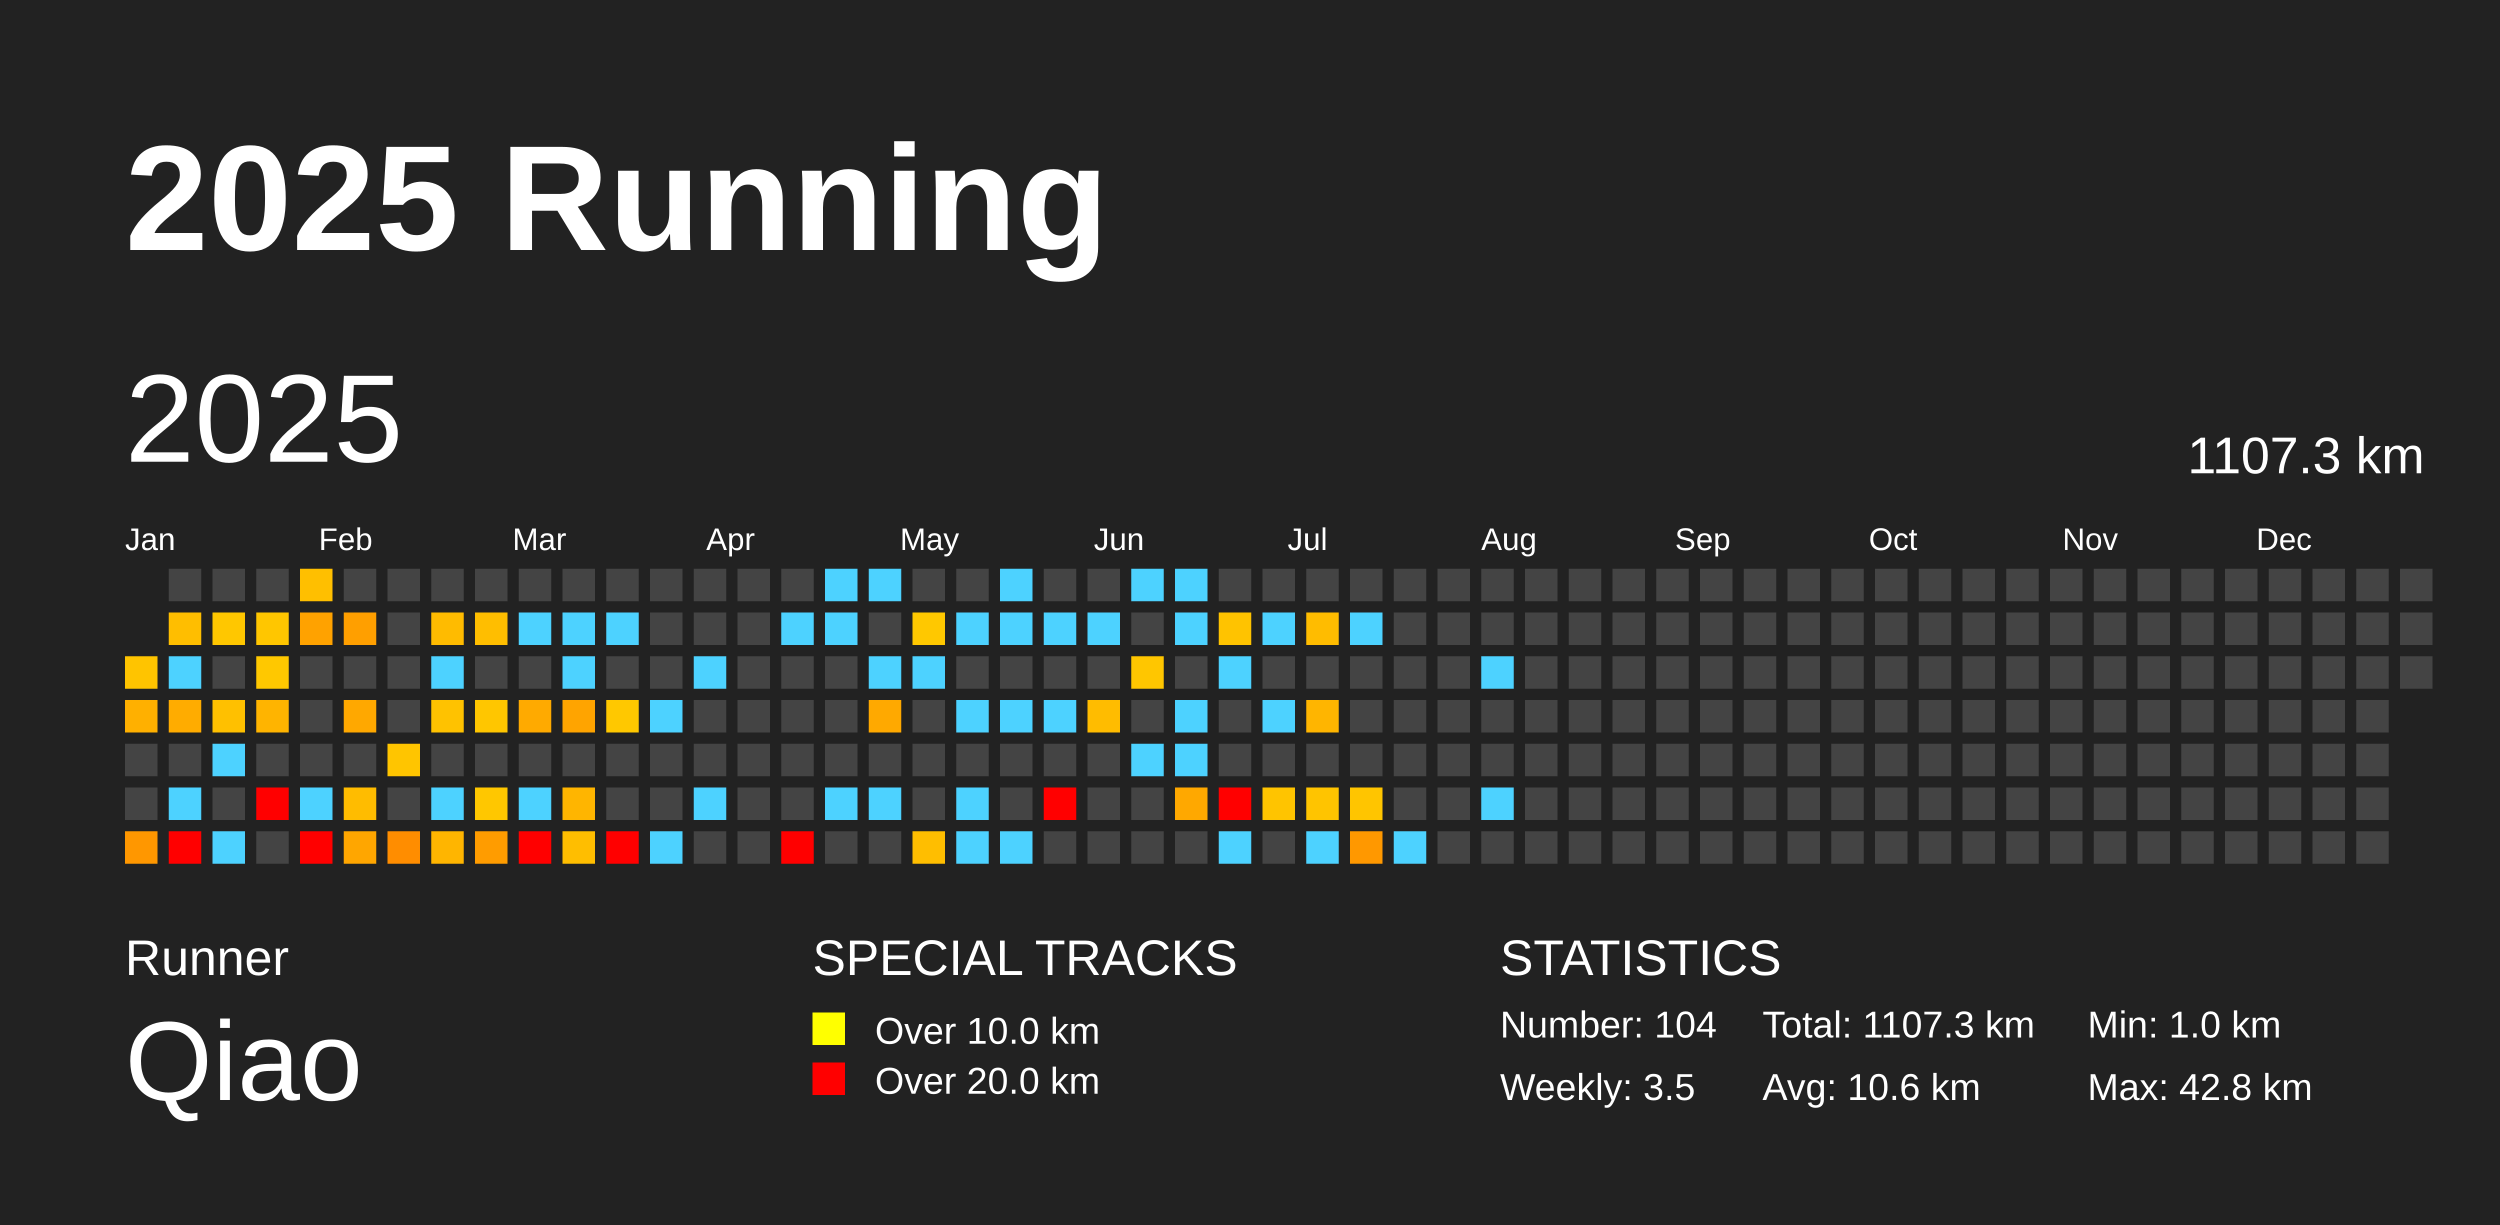
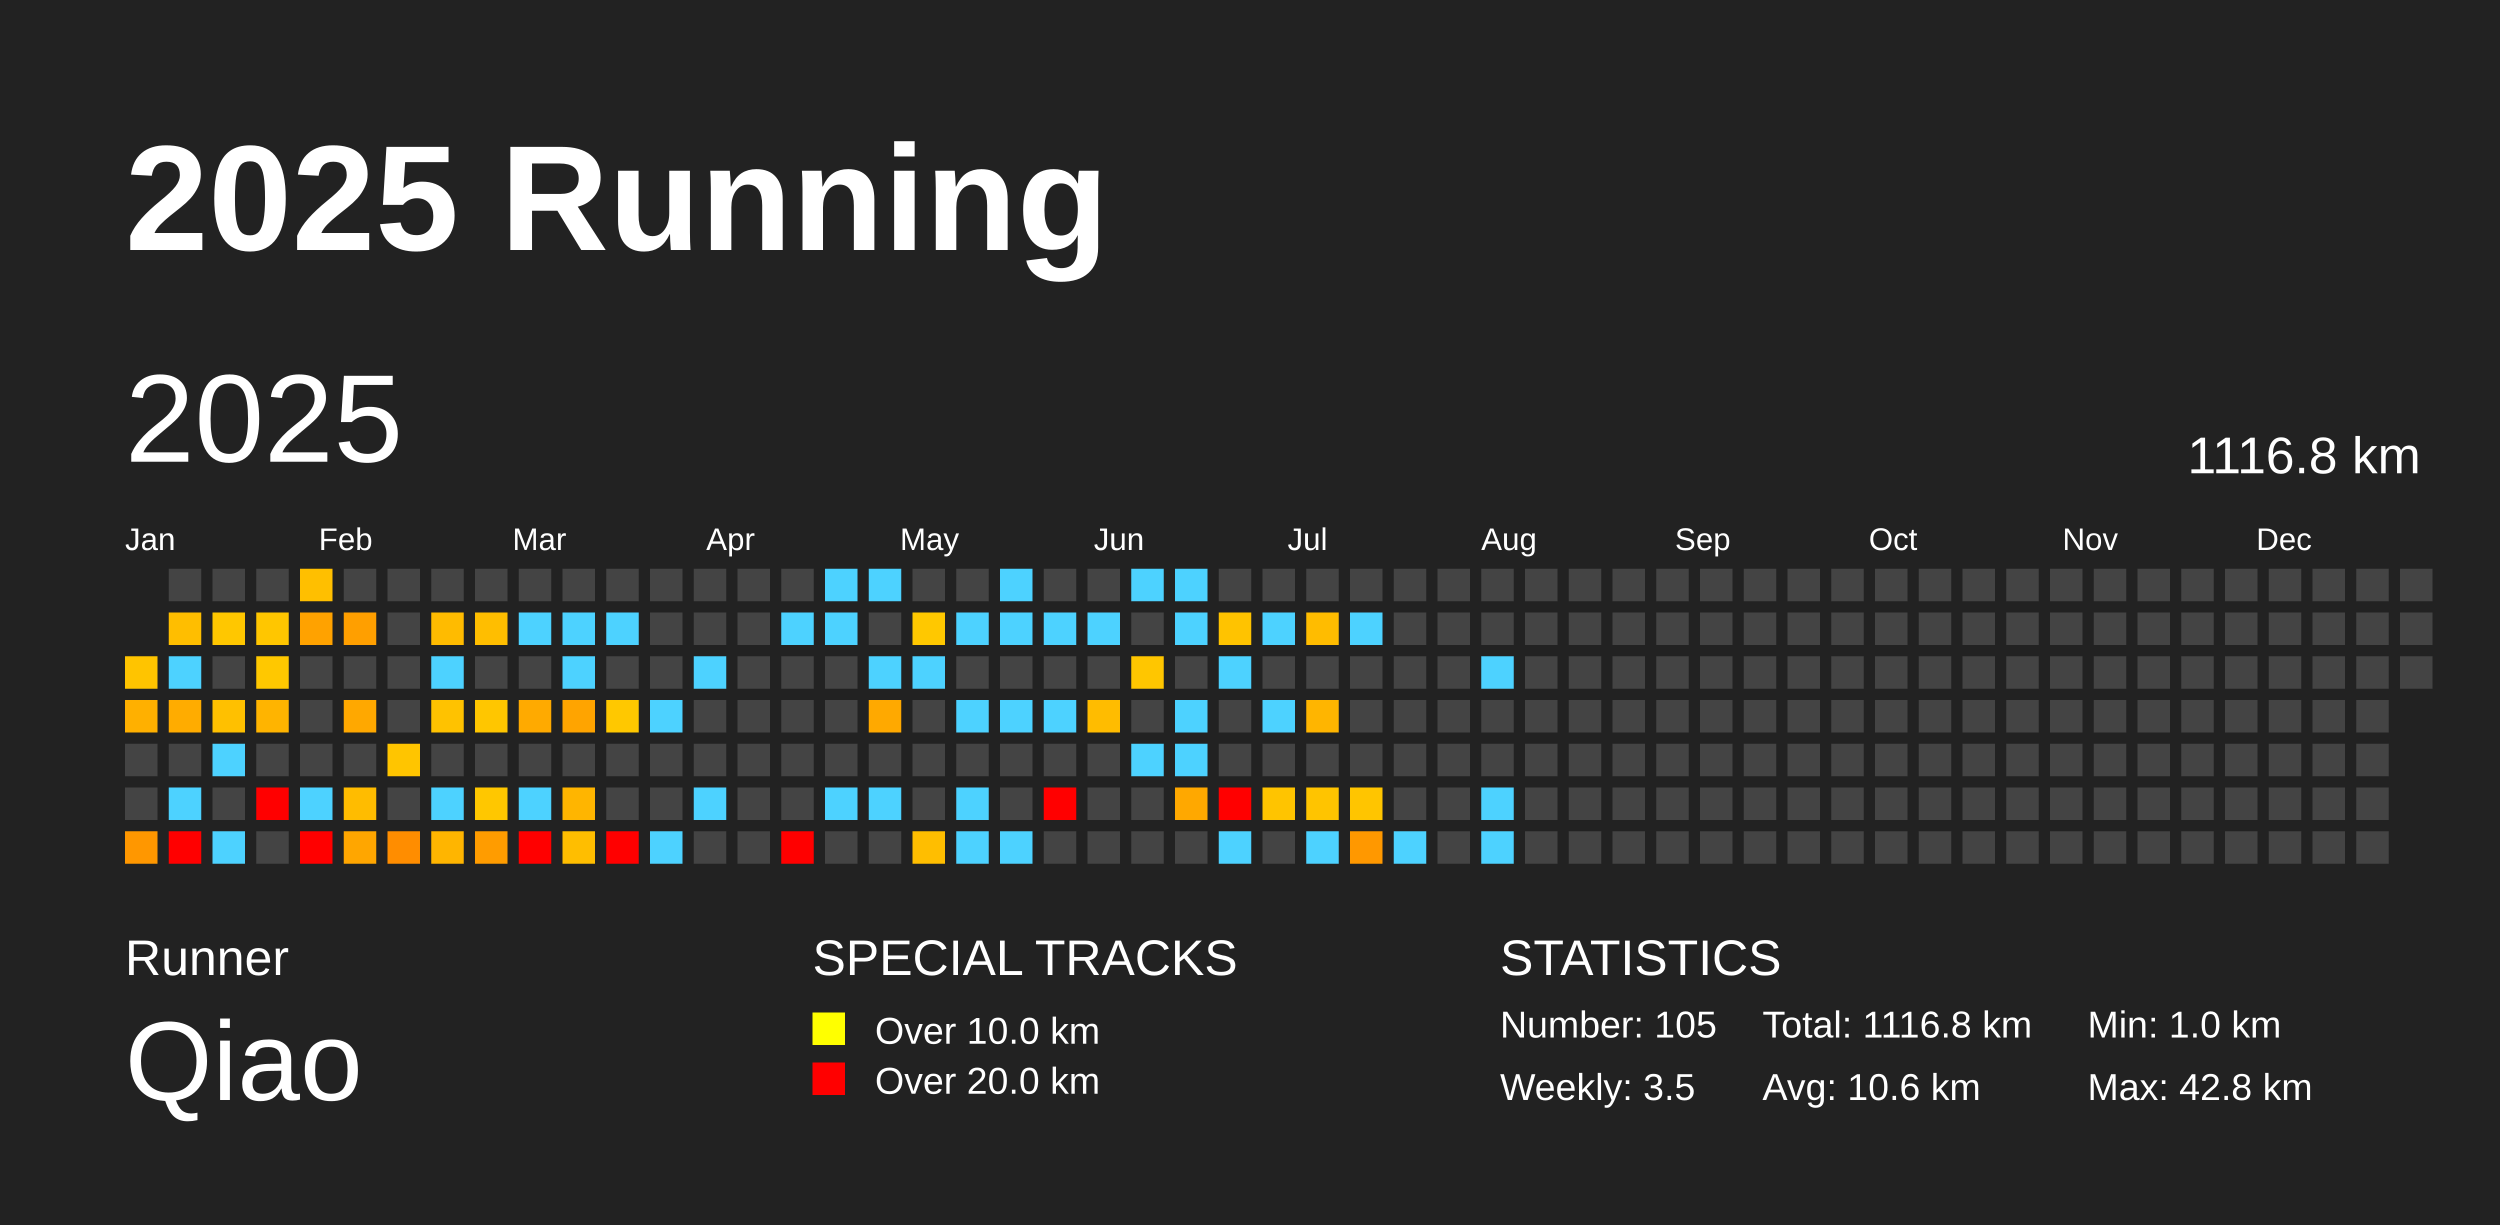
<svg xmlns="http://www.w3.org/2000/svg" baseProfile="full" height="98mm" version="1.1" viewBox="0,0,200,98" width="200mm">
  <defs />
  <rect fill="#222222" height="98" width="200" x="0" y="0" />
  <text fill="#FFFFFF" style="font-size:12px; font-family:Arial; font-weight:bold;" x="10" y="20">2025 Running</text>
  <text fill="#FFFFFF" style="font-size:4px; font-family:Arial" x="10" y="78">Runner</text>
  <text fill="#FFFFFF" style="font-size:9px; font-family:Arial" x="10" y="88">Qiao</text>
  <text fill="#FFFFFF" style="font-size:4px; font-family:Arial" x="65" y="78">SPECIAL TRACKS</text>
  <rect fill="yellow" height="2.6" width="2.6" x="65" y="81" />
  <text fill="#FFFFFF" style="font-size:3px; font-family:Arial" x="70" y="83.5">Over 10.0 km</text>
  <rect fill="red" height="2.6" width="2.6" x="65" y="85" />
  <text fill="#FFFFFF" style="font-size:3px; font-family:Arial" x="70" y="87.5">Over 20.0 km</text>
  <text fill="#FFFFFF" style="font-size:4px; font-family:Arial" x="120" y="78">STATISTICS</text>
-   <text fill="#FFFFFF" style="font-size:3px; font-family:Arial" x="120" y="83">Number: 104</text>
+   <text fill="#FFFFFF" style="font-size:3px; font-family:Arial" x="120" y="83">Number: 105</text>
  <text fill="#FFFFFF" style="font-size:3px; font-family:Arial" x="120" y="88">Weekly: 3.5</text>
-   <text fill="#FFFFFF" style="font-size:3px; font-family:Arial" x="141" y="83">Total: 1107.3 km</text>
+   <text fill="#FFFFFF" style="font-size:3px; font-family:Arial" x="141" y="83">Total: 1116.8 km</text>
  <text fill="#FFFFFF" style="font-size:3px; font-family:Arial" x="141" y="88">Avg: 10.6 km</text>
  <text fill="#FFFFFF" style="font-size:3px; font-family:Arial" x="167" y="83">Min: 1.0 km</text>
  <text fill="#FFFFFF" style="font-size:3px; font-family:Arial" x="167" y="88">Max: 42.8 km</text>
  <text dominant-baseline="hanging" fill="#FFFFFF" style="font-size:10.0px; font-family:Arial;" x="10" y="30">2025</text>
-   <text dominant-baseline="hanging" fill="#FFFFFF" style="font-size:4.125px; font-family:Arial;" x="175" y="35">1107.3 km</text>
+   <text dominant-baseline="hanging" fill="#FFFFFF" style="font-size:4.125px; font-family:Arial;" x="175" y="35">1116.8 km</text>
  <text fill="#FFFFFF" style="font-size:2.5px; font-family:Arial" x="10.0" y="44">Jan</text>
  <text fill="#FFFFFF" style="font-size:2.5px; font-family:Arial" x="25.5" y="44">Feb</text>
  <text fill="#FFFFFF" style="font-size:2.5px; font-family:Arial" x="41.0" y="44">Mar</text>
  <text fill="#FFFFFF" style="font-size:2.5px; font-family:Arial" x="56.5" y="44">Apr</text>
  <text fill="#FFFFFF" style="font-size:2.5px; font-family:Arial" x="72.0" y="44">May</text>
  <text fill="#FFFFFF" style="font-size:2.5px; font-family:Arial" x="87.5" y="44">Jun</text>
  <text fill="#FFFFFF" style="font-size:2.5px; font-family:Arial" x="103.0" y="44">Jul</text>
  <text fill="#FFFFFF" style="font-size:2.5px; font-family:Arial" x="118.5" y="44">Aug</text>
  <text fill="#FFFFFF" style="font-size:2.5px; font-family:Arial" x="134.0" y="44">Sep</text>
  <text fill="#FFFFFF" style="font-size:2.5px; font-family:Arial" x="149.5" y="44">Oct</text>
  <text fill="#FFFFFF" style="font-size:2.5px; font-family:Arial" x="165.0" y="44">Nov</text>
  <text fill="#FFFFFF" style="font-size:2.5px; font-family:Arial" x="180.5" y="44">Dec</text>
  <rect fill="#ffc400" height="2.6" width="2.6" x="10.0" y="52.5" />
  <rect fill="#ffb000" height="2.6" width="2.6" x="10.0" y="56.0" />
  <rect fill="#444444" height="2.6" width="2.6" x="10.0" y="59.5" />
  <rect fill="#444444" height="2.6" width="2.6" x="10.0" y="63.0" />
  <rect fill="#ff9700" height="2.6" width="2.6" x="10.0" y="66.5" />
  <rect fill="#444444" height="2.6" width="2.6" x="13.5" y="45.5" />
  <rect fill="#ffbe00" height="2.6" width="2.6" x="13.5" y="49.0" />
  <rect fill="#4dd2ff" height="2.6" width="2.6" x="13.5" y="52.5" />
  <rect fill="#ffac00" height="2.6" width="2.6" x="13.5" y="56.0" />
  <rect fill="#444444" height="2.6" width="2.6" x="13.5" y="59.5" />
  <rect fill="#4dd2ff" height="2.6" width="2.6" x="13.5" y="63.0" />
  <rect fill="red" height="2.6" width="2.6" x="13.5" y="66.5" />
  <rect fill="#444444" height="2.6" width="2.6" x="17.0" y="45.5" />
  <rect fill="#ffc700" height="2.6" width="2.6" x="17.0" y="49.0" />
  <rect fill="#444444" height="2.6" width="2.6" x="17.0" y="52.5" />
  <rect fill="#ffc000" height="2.6" width="2.6" x="17.0" y="56.0" />
  <rect fill="#4dd2ff" height="2.6" width="2.6" x="17.0" y="59.5" />
  <rect fill="#444444" height="2.6" width="2.6" x="17.0" y="63.0" />
  <rect fill="#4dd2ff" height="2.6" width="2.6" x="17.0" y="66.5" />
  <rect fill="#444444" height="2.6" width="2.6" x="20.5" y="45.5" />
  <rect fill="#ffc600" height="2.6" width="2.6" x="20.5" y="49.0" />
  <rect fill="#ffc800" height="2.6" width="2.6" x="20.5" y="52.5" />
  <rect fill="#ffb400" height="2.6" width="2.6" x="20.5" y="56.0" />
  <rect fill="#444444" height="2.6" width="2.6" x="20.5" y="59.5" />
  <rect fill="red" height="2.6" width="2.6" x="20.5" y="63.0" />
  <rect fill="#444444" height="2.6" width="2.6" x="20.5" y="66.5" />
  <rect fill="#ffbf00" height="2.6" width="2.6" x="24.0" y="45.5" />
  <rect fill="#ffa200" height="2.6" width="2.6" x="24.0" y="49.0" />
  <rect fill="#444444" height="2.6" width="2.6" x="24.0" y="52.5" />
  <rect fill="#444444" height="2.6" width="2.6" x="24.0" y="56.0" />
  <rect fill="#444444" height="2.6" width="2.6" x="24.0" y="59.5" />
  <rect fill="#4dd2ff" height="2.6" width="2.6" x="24.0" y="63.0" />
  <rect fill="red" height="2.6" width="2.6" x="24.0" y="66.5" />
  <rect fill="#444444" height="2.6" width="2.6" x="27.5" y="45.5" />
  <rect fill="#ff9f00" height="2.6" width="2.6" x="27.5" y="49.0" />
  <rect fill="#444444" height="2.6" width="2.6" x="27.5" y="52.5" />
  <rect fill="#ffa800" height="2.6" width="2.6" x="27.5" y="56.0" />
  <rect fill="#444444" height="2.6" width="2.6" x="27.5" y="59.5" />
  <rect fill="#ffbc00" height="2.6" width="2.6" x="27.5" y="63.0" />
  <rect fill="#ffa600" height="2.6" width="2.6" x="27.5" y="66.5" />
  <rect fill="#444444" height="2.6" width="2.6" x="31.0" y="45.5" />
  <rect fill="#444444" height="2.6" width="2.6" x="31.0" y="49.0" />
  <rect fill="#444444" height="2.6" width="2.6" x="31.0" y="52.5" />
  <rect fill="#444444" height="2.6" width="2.6" x="31.0" y="56.0" />
  <rect fill="#ffc500" height="2.6" width="2.6" x="31.0" y="59.5" />
  <rect fill="#444444" height="2.6" width="2.6" x="31.0" y="63.0" />
  <rect fill="#ff8d00" height="2.6" width="2.6" x="31.0" y="66.5" />
  <rect fill="#444444" height="2.6" width="2.6" x="34.5" y="45.5" />
  <rect fill="#ffbb00" height="2.6" width="2.6" x="34.5" y="49.0" />
  <rect fill="#4dd2ff" height="2.6" width="2.6" x="34.5" y="52.5" />
  <rect fill="#ffc200" height="2.6" width="2.6" x="34.5" y="56.0" />
  <rect fill="#444444" height="2.6" width="2.6" x="34.5" y="59.5" />
  <rect fill="#4dd2ff" height="2.6" width="2.6" x="34.5" y="63.0" />
  <rect fill="#ffb500" height="2.6" width="2.6" x="34.5" y="66.5" />
  <rect fill="#444444" height="2.6" width="2.6" x="38.0" y="45.5" />
  <rect fill="#ffbe00" height="2.6" width="2.6" x="38.0" y="49.0" />
  <rect fill="#444444" height="2.6" width="2.6" x="38.0" y="52.5" />
  <rect fill="#ffc600" height="2.6" width="2.6" x="38.0" y="56.0" />
  <rect fill="#444444" height="2.6" width="2.6" x="38.0" y="59.5" />
  <rect fill="#ffc700" height="2.6" width="2.6" x="38.0" y="63.0" />
  <rect fill="#ff9c00" height="2.6" width="2.6" x="38.0" y="66.5" />
  <rect fill="#444444" height="2.6" width="2.6" x="41.5" y="45.5" />
  <rect fill="#4dd2ff" height="2.6" width="2.6" x="41.5" y="49.0" />
  <rect fill="#444444" height="2.6" width="2.6" x="41.5" y="52.5" />
  <rect fill="#ffaa00" height="2.6" width="2.6" x="41.5" y="56.0" />
  <rect fill="#444444" height="2.6" width="2.6" x="41.5" y="59.5" />
  <rect fill="#4dd2ff" height="2.6" width="2.6" x="41.5" y="63.0" />
  <rect fill="red" height="2.6" width="2.6" x="41.5" y="66.5" />
  <rect fill="#444444" height="2.6" width="2.6" x="45.0" y="45.5" />
  <rect fill="#4dd2ff" height="2.6" width="2.6" x="45.0" y="49.0" />
  <rect fill="#4dd2ff" height="2.6" width="2.6" x="45.0" y="52.5" />
  <rect fill="#ffa400" height="2.6" width="2.6" x="45.0" y="56.0" />
  <rect fill="#444444" height="2.6" width="2.6" x="45.0" y="59.5" />
  <rect fill="#ffb500" height="2.6" width="2.6" x="45.0" y="63.0" />
  <rect fill="#ffbe00" height="2.6" width="2.6" x="45.0" y="66.5" />
  <rect fill="#444444" height="2.6" width="2.6" x="48.5" y="45.5" />
  <rect fill="#4dd2ff" height="2.6" width="2.6" x="48.5" y="49.0" />
  <rect fill="#444444" height="2.6" width="2.6" x="48.5" y="52.5" />
  <rect fill="#ffc800" height="2.6" width="2.6" x="48.5" y="56.0" />
  <rect fill="#444444" height="2.6" width="2.6" x="48.5" y="59.5" />
  <rect fill="#444444" height="2.6" width="2.6" x="48.5" y="63.0" />
  <rect fill="red" height="2.6" width="2.6" x="48.5" y="66.5" />
  <rect fill="#444444" height="2.6" width="2.6" x="52.0" y="45.5" />
  <rect fill="#444444" height="2.6" width="2.6" x="52.0" y="49.0" />
  <rect fill="#444444" height="2.6" width="2.6" x="52.0" y="52.5" />
  <rect fill="#4dd2ff" height="2.6" width="2.6" x="52.0" y="56.0" />
  <rect fill="#444444" height="2.6" width="2.6" x="52.0" y="59.5" />
  <rect fill="#444444" height="2.6" width="2.6" x="52.0" y="63.0" />
  <rect fill="#4dd2ff" height="2.6" width="2.6" x="52.0" y="66.5" />
  <rect fill="#444444" height="2.6" width="2.6" x="55.5" y="45.5" />
  <rect fill="#444444" height="2.6" width="2.6" x="55.5" y="49.0" />
  <rect fill="#4dd2ff" height="2.6" width="2.6" x="55.5" y="52.5" />
  <rect fill="#444444" height="2.6" width="2.6" x="55.5" y="56.0" />
  <rect fill="#444444" height="2.6" width="2.6" x="55.5" y="59.5" />
  <rect fill="#4dd2ff" height="2.6" width="2.6" x="55.5" y="63.0" />
  <rect fill="#444444" height="2.6" width="2.6" x="55.5" y="66.5" />
  <rect fill="#444444" height="2.6" width="2.6" x="59.0" y="45.5" />
  <rect fill="#444444" height="2.6" width="2.6" x="59.0" y="49.0" />
  <rect fill="#444444" height="2.6" width="2.6" x="59.0" y="52.5" />
  <rect fill="#444444" height="2.6" width="2.6" x="59.0" y="56.0" />
  <rect fill="#444444" height="2.6" width="2.6" x="59.0" y="59.5" />
  <rect fill="#444444" height="2.6" width="2.6" x="59.0" y="63.0" />
  <rect fill="#444444" height="2.6" width="2.6" x="59.0" y="66.5" />
  <rect fill="#444444" height="2.6" width="2.6" x="62.5" y="45.5" />
  <rect fill="#4dd2ff" height="2.6" width="2.6" x="62.5" y="49.0" />
  <rect fill="#444444" height="2.6" width="2.6" x="62.5" y="52.5" />
  <rect fill="#444444" height="2.6" width="2.6" x="62.5" y="56.0" />
  <rect fill="#444444" height="2.6" width="2.6" x="62.5" y="59.5" />
  <rect fill="#444444" height="2.6" width="2.6" x="62.5" y="63.0" />
  <rect fill="red" height="2.6" width="2.6" x="62.5" y="66.5" />
  <rect fill="#4dd2ff" height="2.6" width="2.6" x="66.0" y="45.5" />
  <rect fill="#4dd2ff" height="2.6" width="2.6" x="66.0" y="49.0" />
  <rect fill="#444444" height="2.6" width="2.6" x="66.0" y="52.5" />
  <rect fill="#444444" height="2.6" width="2.6" x="66.0" y="56.0" />
  <rect fill="#444444" height="2.6" width="2.6" x="66.0" y="59.5" />
  <rect fill="#4dd2ff" height="2.6" width="2.6" x="66.0" y="63.0" />
  <rect fill="#444444" height="2.6" width="2.6" x="66.0" y="66.5" />
  <rect fill="#4dd2ff" height="2.6" width="2.6" x="69.5" y="45.5" />
  <rect fill="#444444" height="2.6" width="2.6" x="69.5" y="49.0" />
  <rect fill="#4dd2ff" height="2.6" width="2.6" x="69.5" y="52.5" />
  <rect fill="#ffa900" height="2.6" width="2.6" x="69.5" y="56.0" />
  <rect fill="#444444" height="2.6" width="2.6" x="69.5" y="59.5" />
  <rect fill="#4dd2ff" height="2.6" width="2.6" x="69.5" y="63.0" />
  <rect fill="#444444" height="2.6" width="2.6" x="69.5" y="66.5" />
  <rect fill="#444444" height="2.6" width="2.6" x="73.0" y="45.5" />
  <rect fill="#ffc800" height="2.6" width="2.6" x="73.0" y="49.0" />
  <rect fill="#4dd2ff" height="2.6" width="2.6" x="73.0" y="52.5" />
  <rect fill="#444444" height="2.6" width="2.6" x="73.0" y="56.0" />
  <rect fill="#444444" height="2.6" width="2.6" x="73.0" y="59.5" />
  <rect fill="#444444" height="2.6" width="2.6" x="73.0" y="63.0" />
  <rect fill="#ffbe00" height="2.6" width="2.6" x="73.0" y="66.5" />
  <rect fill="#444444" height="2.6" width="2.6" x="76.5" y="45.5" />
  <rect fill="#4dd2ff" height="2.6" width="2.6" x="76.5" y="49.0" />
  <rect fill="#444444" height="2.6" width="2.6" x="76.5" y="52.5" />
  <rect fill="#4dd2ff" height="2.6" width="2.6" x="76.5" y="56.0" />
  <rect fill="#444444" height="2.6" width="2.6" x="76.5" y="59.5" />
  <rect fill="#4dd2ff" height="2.6" width="2.6" x="76.5" y="63.0" />
  <rect fill="#4dd2ff" height="2.6" width="2.6" x="76.5" y="66.5" />
  <rect fill="#4dd2ff" height="2.6" width="2.6" x="80.0" y="45.5" />
  <rect fill="#4dd2ff" height="2.6" width="2.6" x="80.0" y="49.0" />
  <rect fill="#444444" height="2.6" width="2.6" x="80.0" y="52.5" />
  <rect fill="#4dd2ff" height="2.6" width="2.6" x="80.0" y="56.0" />
  <rect fill="#444444" height="2.6" width="2.6" x="80.0" y="59.5" />
  <rect fill="#444444" height="2.6" width="2.6" x="80.0" y="63.0" />
  <rect fill="#4dd2ff" height="2.6" width="2.6" x="80.0" y="66.5" />
  <rect fill="#444444" height="2.6" width="2.6" x="83.5" y="45.5" />
  <rect fill="#4dd2ff" height="2.6" width="2.6" x="83.5" y="49.0" />
  <rect fill="#444444" height="2.6" width="2.6" x="83.5" y="52.5" />
  <rect fill="#4dd2ff" height="2.6" width="2.6" x="83.5" y="56.0" />
  <rect fill="#444444" height="2.6" width="2.6" x="83.5" y="59.5" />
  <rect fill="red" height="2.6" width="2.6" x="83.5" y="63.0" />
  <rect fill="#444444" height="2.6" width="2.6" x="83.5" y="66.5" />
  <rect fill="#444444" height="2.6" width="2.6" x="87.0" y="45.5" />
  <rect fill="#4dd2ff" height="2.6" width="2.6" x="87.0" y="49.0" />
  <rect fill="#444444" height="2.6" width="2.6" x="87.0" y="52.5" />
  <rect fill="#ffbc00" height="2.6" width="2.6" x="87.0" y="56.0" />
  <rect fill="#444444" height="2.6" width="2.6" x="87.0" y="59.5" />
  <rect fill="#444444" height="2.6" width="2.6" x="87.0" y="63.0" />
  <rect fill="#444444" height="2.6" width="2.6" x="87.0" y="66.5" />
  <rect fill="#4dd2ff" height="2.6" width="2.6" x="90.5" y="45.5" />
  <rect fill="#444444" height="2.6" width="2.6" x="90.5" y="49.0" />
  <rect fill="#ffc600" height="2.6" width="2.6" x="90.5" y="52.5" />
  <rect fill="#444444" height="2.6" width="2.6" x="90.5" y="56.0" />
  <rect fill="#4dd2ff" height="2.6" width="2.6" x="90.5" y="59.5" />
  <rect fill="#444444" height="2.6" width="2.6" x="90.5" y="63.0" />
  <rect fill="#444444" height="2.6" width="2.6" x="90.5" y="66.5" />
  <rect fill="#4dd2ff" height="2.6" width="2.6" x="94.0" y="45.5" />
  <rect fill="#4dd2ff" height="2.6" width="2.6" x="94.0" y="49.0" />
  <rect fill="#444444" height="2.6" width="2.6" x="94.0" y="52.5" />
  <rect fill="#4dd2ff" height="2.6" width="2.6" x="94.0" y="56.0" />
  <rect fill="#4dd2ff" height="2.6" width="2.6" x="94.0" y="59.5" />
  <rect fill="#ffa800" height="2.6" width="2.6" x="94.0" y="63.0" />
  <rect fill="#444444" height="2.6" width="2.6" x="94.0" y="66.5" />
  <rect fill="#444444" height="2.6" width="2.6" x="97.5" y="45.5" />
  <rect fill="#ffc300" height="2.6" width="2.6" x="97.5" y="49.0" />
  <rect fill="#4dd2ff" height="2.6" width="2.6" x="97.5" y="52.5" />
  <rect fill="#444444" height="2.6" width="2.6" x="97.5" y="56.0" />
  <rect fill="#444444" height="2.6" width="2.6" x="97.5" y="59.5" />
  <rect fill="red" height="2.6" width="2.6" x="97.5" y="63.0" />
  <rect fill="#4dd2ff" height="2.6" width="2.6" x="97.5" y="66.5" />
  <rect fill="#444444" height="2.6" width="2.6" x="101.0" y="45.5" />
  <rect fill="#4dd2ff" height="2.6" width="2.6" x="101.0" y="49.0" />
  <rect fill="#444444" height="2.6" width="2.6" x="101.0" y="52.5" />
  <rect fill="#4dd2ff" height="2.6" width="2.6" x="101.0" y="56.0" />
  <rect fill="#444444" height="2.6" width="2.6" x="101.0" y="59.5" />
  <rect fill="#ffc400" height="2.6" width="2.6" x="101.0" y="63.0" />
  <rect fill="#444444" height="2.6" width="2.6" x="101.0" y="66.5" />
  <rect fill="#444444" height="2.6" width="2.6" x="104.5" y="45.5" />
  <rect fill="#ffbc00" height="2.6" width="2.6" x="104.5" y="49.0" />
  <rect fill="#444444" height="2.6" width="2.6" x="104.5" y="52.5" />
  <rect fill="#ffb500" height="2.6" width="2.6" x="104.5" y="56.0" />
  <rect fill="#444444" height="2.6" width="2.6" x="104.5" y="59.5" />
  <rect fill="#ffc400" height="2.6" width="2.6" x="104.5" y="63.0" />
  <rect fill="#4dd2ff" height="2.6" width="2.6" x="104.5" y="66.5" />
  <rect fill="#444444" height="2.6" width="2.6" x="108.0" y="45.5" />
  <rect fill="#4dd2ff" height="2.6" width="2.6" x="108.0" y="49.0" />
  <rect fill="#444444" height="2.6" width="2.6" x="108.0" y="52.5" />
  <rect fill="#444444" height="2.6" width="2.6" x="108.0" y="56.0" />
  <rect fill="#444444" height="2.6" width="2.6" x="108.0" y="59.5" />
  <rect fill="#ffc500" height="2.6" width="2.6" x="108.0" y="63.0" />
  <rect fill="#ff9800" height="2.6" width="2.6" x="108.0" y="66.5" />
  <rect fill="#444444" height="2.6" width="2.6" x="111.5" y="45.5" />
  <rect fill="#444444" height="2.6" width="2.6" x="111.5" y="49.0" />
  <rect fill="#444444" height="2.6" width="2.6" x="111.5" y="52.5" />
  <rect fill="#444444" height="2.6" width="2.6" x="111.5" y="56.0" />
  <rect fill="#444444" height="2.6" width="2.6" x="111.5" y="59.5" />
  <rect fill="#444444" height="2.6" width="2.6" x="111.5" y="63.0" />
  <rect fill="#4dd2ff" height="2.6" width="2.6" x="111.5" y="66.5" />
  <rect fill="#444444" height="2.6" width="2.6" x="115.0" y="45.5" />
  <rect fill="#444444" height="2.6" width="2.6" x="115.0" y="49.0" />
  <rect fill="#444444" height="2.6" width="2.6" x="115.0" y="52.5" />
  <rect fill="#444444" height="2.6" width="2.6" x="115.0" y="56.0" />
  <rect fill="#444444" height="2.6" width="2.6" x="115.0" y="59.5" />
  <rect fill="#444444" height="2.6" width="2.6" x="115.0" y="63.0" />
  <rect fill="#444444" height="2.6" width="2.6" x="115.0" y="66.5" />
  <rect fill="#444444" height="2.6" width="2.6" x="118.5" y="45.5" />
  <rect fill="#444444" height="2.6" width="2.6" x="118.5" y="49.0" />
  <rect fill="#4dd2ff" height="2.6" width="2.6" x="118.5" y="52.5" />
  <rect fill="#444444" height="2.6" width="2.6" x="118.5" y="56.0" />
  <rect fill="#444444" height="2.6" width="2.6" x="118.5" y="59.5" />
  <rect fill="#4dd2ff" height="2.6" width="2.6" x="118.5" y="63.0" />
-   <rect fill="#444444" height="2.6" width="2.6" x="118.5" y="66.5" />
+   <rect fill="#4dd2ff" height="2.6" width="2.6" x="118.5" y="66.5" />
  <rect fill="#444444" height="2.6" width="2.6" x="122.0" y="45.5" />
  <rect fill="#444444" height="2.6" width="2.6" x="122.0" y="49.0" />
  <rect fill="#444444" height="2.6" width="2.6" x="122.0" y="52.5" />
  <rect fill="#444444" height="2.6" width="2.6" x="122.0" y="56.0" />
  <rect fill="#444444" height="2.6" width="2.6" x="122.0" y="59.5" />
  <rect fill="#444444" height="2.6" width="2.6" x="122.0" y="63.0" />
  <rect fill="#444444" height="2.6" width="2.6" x="122.0" y="66.5" />
  <rect fill="#444444" height="2.6" width="2.6" x="125.5" y="45.5" />
  <rect fill="#444444" height="2.6" width="2.6" x="125.5" y="49.0" />
  <rect fill="#444444" height="2.6" width="2.6" x="125.5" y="52.5" />
  <rect fill="#444444" height="2.6" width="2.6" x="125.5" y="56.0" />
  <rect fill="#444444" height="2.6" width="2.6" x="125.5" y="59.5" />
  <rect fill="#444444" height="2.6" width="2.6" x="125.5" y="63.0" />
  <rect fill="#444444" height="2.6" width="2.6" x="125.5" y="66.5" />
  <rect fill="#444444" height="2.6" width="2.6" x="129.0" y="45.5" />
  <rect fill="#444444" height="2.6" width="2.6" x="129.0" y="49.0" />
  <rect fill="#444444" height="2.6" width="2.6" x="129.0" y="52.5" />
  <rect fill="#444444" height="2.6" width="2.6" x="129.0" y="56.0" />
  <rect fill="#444444" height="2.6" width="2.6" x="129.0" y="59.5" />
  <rect fill="#444444" height="2.6" width="2.6" x="129.0" y="63.0" />
  <rect fill="#444444" height="2.6" width="2.6" x="129.0" y="66.5" />
  <rect fill="#444444" height="2.6" width="2.6" x="132.5" y="45.5" />
  <rect fill="#444444" height="2.6" width="2.6" x="132.5" y="49.0" />
  <rect fill="#444444" height="2.6" width="2.6" x="132.5" y="52.5" />
  <rect fill="#444444" height="2.6" width="2.6" x="132.5" y="56.0" />
  <rect fill="#444444" height="2.6" width="2.6" x="132.5" y="59.5" />
  <rect fill="#444444" height="2.6" width="2.6" x="132.5" y="63.0" />
  <rect fill="#444444" height="2.6" width="2.6" x="132.5" y="66.5" />
  <rect fill="#444444" height="2.6" width="2.6" x="136.0" y="45.5" />
  <rect fill="#444444" height="2.6" width="2.6" x="136.0" y="49.0" />
  <rect fill="#444444" height="2.6" width="2.6" x="136.0" y="52.5" />
  <rect fill="#444444" height="2.6" width="2.6" x="136.0" y="56.0" />
  <rect fill="#444444" height="2.6" width="2.6" x="136.0" y="59.5" />
  <rect fill="#444444" height="2.6" width="2.6" x="136.0" y="63.0" />
  <rect fill="#444444" height="2.6" width="2.6" x="136.0" y="66.5" />
  <rect fill="#444444" height="2.6" width="2.6" x="139.5" y="45.5" />
  <rect fill="#444444" height="2.6" width="2.6" x="139.5" y="49.0" />
  <rect fill="#444444" height="2.6" width="2.6" x="139.5" y="52.5" />
  <rect fill="#444444" height="2.6" width="2.6" x="139.5" y="56.0" />
  <rect fill="#444444" height="2.6" width="2.6" x="139.5" y="59.5" />
  <rect fill="#444444" height="2.6" width="2.6" x="139.5" y="63.0" />
  <rect fill="#444444" height="2.6" width="2.6" x="139.5" y="66.5" />
  <rect fill="#444444" height="2.6" width="2.6" x="143.0" y="45.5" />
  <rect fill="#444444" height="2.6" width="2.6" x="143.0" y="49.0" />
  <rect fill="#444444" height="2.6" width="2.6" x="143.0" y="52.5" />
  <rect fill="#444444" height="2.6" width="2.6" x="143.0" y="56.0" />
  <rect fill="#444444" height="2.6" width="2.6" x="143.0" y="59.5" />
  <rect fill="#444444" height="2.6" width="2.6" x="143.0" y="63.0" />
  <rect fill="#444444" height="2.6" width="2.6" x="143.0" y="66.5" />
  <rect fill="#444444" height="2.6" width="2.6" x="146.5" y="45.5" />
  <rect fill="#444444" height="2.6" width="2.6" x="146.5" y="49.0" />
  <rect fill="#444444" height="2.6" width="2.6" x="146.5" y="52.5" />
  <rect fill="#444444" height="2.6" width="2.6" x="146.5" y="56.0" />
  <rect fill="#444444" height="2.6" width="2.6" x="146.5" y="59.5" />
  <rect fill="#444444" height="2.6" width="2.6" x="146.5" y="63.0" />
  <rect fill="#444444" height="2.6" width="2.6" x="146.5" y="66.5" />
  <rect fill="#444444" height="2.6" width="2.6" x="150.0" y="45.5" />
  <rect fill="#444444" height="2.6" width="2.6" x="150.0" y="49.0" />
  <rect fill="#444444" height="2.6" width="2.6" x="150.0" y="52.5" />
  <rect fill="#444444" height="2.6" width="2.6" x="150.0" y="56.0" />
  <rect fill="#444444" height="2.6" width="2.6" x="150.0" y="59.5" />
  <rect fill="#444444" height="2.6" width="2.6" x="150.0" y="63.0" />
  <rect fill="#444444" height="2.6" width="2.6" x="150.0" y="66.5" />
  <rect fill="#444444" height="2.6" width="2.6" x="153.5" y="45.5" />
  <rect fill="#444444" height="2.6" width="2.6" x="153.5" y="49.0" />
  <rect fill="#444444" height="2.6" width="2.6" x="153.5" y="52.5" />
  <rect fill="#444444" height="2.6" width="2.6" x="153.5" y="56.0" />
  <rect fill="#444444" height="2.6" width="2.6" x="153.5" y="59.5" />
  <rect fill="#444444" height="2.6" width="2.6" x="153.5" y="63.0" />
  <rect fill="#444444" height="2.6" width="2.6" x="153.5" y="66.5" />
  <rect fill="#444444" height="2.6" width="2.6" x="157.0" y="45.5" />
  <rect fill="#444444" height="2.6" width="2.6" x="157.0" y="49.0" />
  <rect fill="#444444" height="2.6" width="2.6" x="157.0" y="52.5" />
  <rect fill="#444444" height="2.6" width="2.6" x="157.0" y="56.0" />
  <rect fill="#444444" height="2.6" width="2.6" x="157.0" y="59.5" />
  <rect fill="#444444" height="2.6" width="2.6" x="157.0" y="63.0" />
  <rect fill="#444444" height="2.6" width="2.6" x="157.0" y="66.5" />
  <rect fill="#444444" height="2.6" width="2.6" x="160.5" y="45.5" />
  <rect fill="#444444" height="2.6" width="2.6" x="160.5" y="49.0" />
  <rect fill="#444444" height="2.6" width="2.6" x="160.5" y="52.5" />
  <rect fill="#444444" height="2.6" width="2.6" x="160.5" y="56.0" />
  <rect fill="#444444" height="2.6" width="2.6" x="160.5" y="59.5" />
  <rect fill="#444444" height="2.6" width="2.6" x="160.5" y="63.0" />
  <rect fill="#444444" height="2.6" width="2.6" x="160.5" y="66.5" />
  <rect fill="#444444" height="2.6" width="2.6" x="164.0" y="45.5" />
  <rect fill="#444444" height="2.6" width="2.6" x="164.0" y="49.0" />
  <rect fill="#444444" height="2.6" width="2.6" x="164.0" y="52.5" />
  <rect fill="#444444" height="2.6" width="2.6" x="164.0" y="56.0" />
  <rect fill="#444444" height="2.6" width="2.6" x="164.0" y="59.5" />
  <rect fill="#444444" height="2.6" width="2.6" x="164.0" y="63.0" />
  <rect fill="#444444" height="2.6" width="2.6" x="164.0" y="66.5" />
  <rect fill="#444444" height="2.6" width="2.6" x="167.5" y="45.5" />
  <rect fill="#444444" height="2.6" width="2.6" x="167.5" y="49.0" />
  <rect fill="#444444" height="2.6" width="2.6" x="167.5" y="52.5" />
  <rect fill="#444444" height="2.6" width="2.6" x="167.5" y="56.0" />
  <rect fill="#444444" height="2.6" width="2.6" x="167.5" y="59.5" />
  <rect fill="#444444" height="2.6" width="2.6" x="167.5" y="63.0" />
  <rect fill="#444444" height="2.6" width="2.6" x="167.5" y="66.5" />
  <rect fill="#444444" height="2.6" width="2.6" x="171.0" y="45.5" />
  <rect fill="#444444" height="2.6" width="2.6" x="171.0" y="49.0" />
  <rect fill="#444444" height="2.6" width="2.6" x="171.0" y="52.5" />
  <rect fill="#444444" height="2.6" width="2.6" x="171.0" y="56.0" />
  <rect fill="#444444" height="2.6" width="2.6" x="171.0" y="59.5" />
  <rect fill="#444444" height="2.6" width="2.6" x="171.0" y="63.0" />
  <rect fill="#444444" height="2.6" width="2.6" x="171.0" y="66.5" />
  <rect fill="#444444" height="2.6" width="2.6" x="174.5" y="45.5" />
  <rect fill="#444444" height="2.6" width="2.6" x="174.5" y="49.0" />
  <rect fill="#444444" height="2.6" width="2.6" x="174.5" y="52.5" />
  <rect fill="#444444" height="2.6" width="2.6" x="174.5" y="56.0" />
  <rect fill="#444444" height="2.6" width="2.6" x="174.5" y="59.5" />
  <rect fill="#444444" height="2.6" width="2.6" x="174.5" y="63.0" />
  <rect fill="#444444" height="2.6" width="2.6" x="174.5" y="66.5" />
  <rect fill="#444444" height="2.6" width="2.6" x="178.0" y="45.5" />
  <rect fill="#444444" height="2.6" width="2.6" x="178.0" y="49.0" />
  <rect fill="#444444" height="2.6" width="2.6" x="178.0" y="52.5" />
  <rect fill="#444444" height="2.6" width="2.6" x="178.0" y="56.0" />
  <rect fill="#444444" height="2.6" width="2.6" x="178.0" y="59.5" />
  <rect fill="#444444" height="2.6" width="2.6" x="178.0" y="63.0" />
  <rect fill="#444444" height="2.6" width="2.6" x="178.0" y="66.5" />
  <rect fill="#444444" height="2.6" width="2.6" x="181.5" y="45.5" />
  <rect fill="#444444" height="2.6" width="2.6" x="181.5" y="49.0" />
  <rect fill="#444444" height="2.6" width="2.6" x="181.5" y="52.5" />
  <rect fill="#444444" height="2.6" width="2.6" x="181.5" y="56.0" />
  <rect fill="#444444" height="2.6" width="2.6" x="181.5" y="59.5" />
  <rect fill="#444444" height="2.6" width="2.6" x="181.5" y="63.0" />
  <rect fill="#444444" height="2.6" width="2.6" x="181.5" y="66.5" />
  <rect fill="#444444" height="2.6" width="2.6" x="185.0" y="45.5" />
  <rect fill="#444444" height="2.6" width="2.6" x="185.0" y="49.0" />
  <rect fill="#444444" height="2.6" width="2.6" x="185.0" y="52.5" />
  <rect fill="#444444" height="2.6" width="2.6" x="185.0" y="56.0" />
  <rect fill="#444444" height="2.6" width="2.6" x="185.0" y="59.5" />
  <rect fill="#444444" height="2.6" width="2.6" x="185.0" y="63.0" />
  <rect fill="#444444" height="2.6" width="2.6" x="185.0" y="66.5" />
  <rect fill="#444444" height="2.6" width="2.6" x="188.5" y="45.5" />
  <rect fill="#444444" height="2.6" width="2.6" x="188.5" y="49.0" />
  <rect fill="#444444" height="2.6" width="2.6" x="188.5" y="52.5" />
  <rect fill="#444444" height="2.6" width="2.6" x="188.5" y="56.0" />
  <rect fill="#444444" height="2.6" width="2.6" x="188.5" y="59.5" />
  <rect fill="#444444" height="2.6" width="2.6" x="188.5" y="63.0" />
  <rect fill="#444444" height="2.6" width="2.6" x="188.5" y="66.5" />
  <rect fill="#444444" height="2.6" width="2.6" x="192.0" y="45.5" />
  <rect fill="#444444" height="2.6" width="2.6" x="192.0" y="49.0" />
  <rect fill="#444444" height="2.6" width="2.6" x="192.0" y="52.5" />
</svg>
